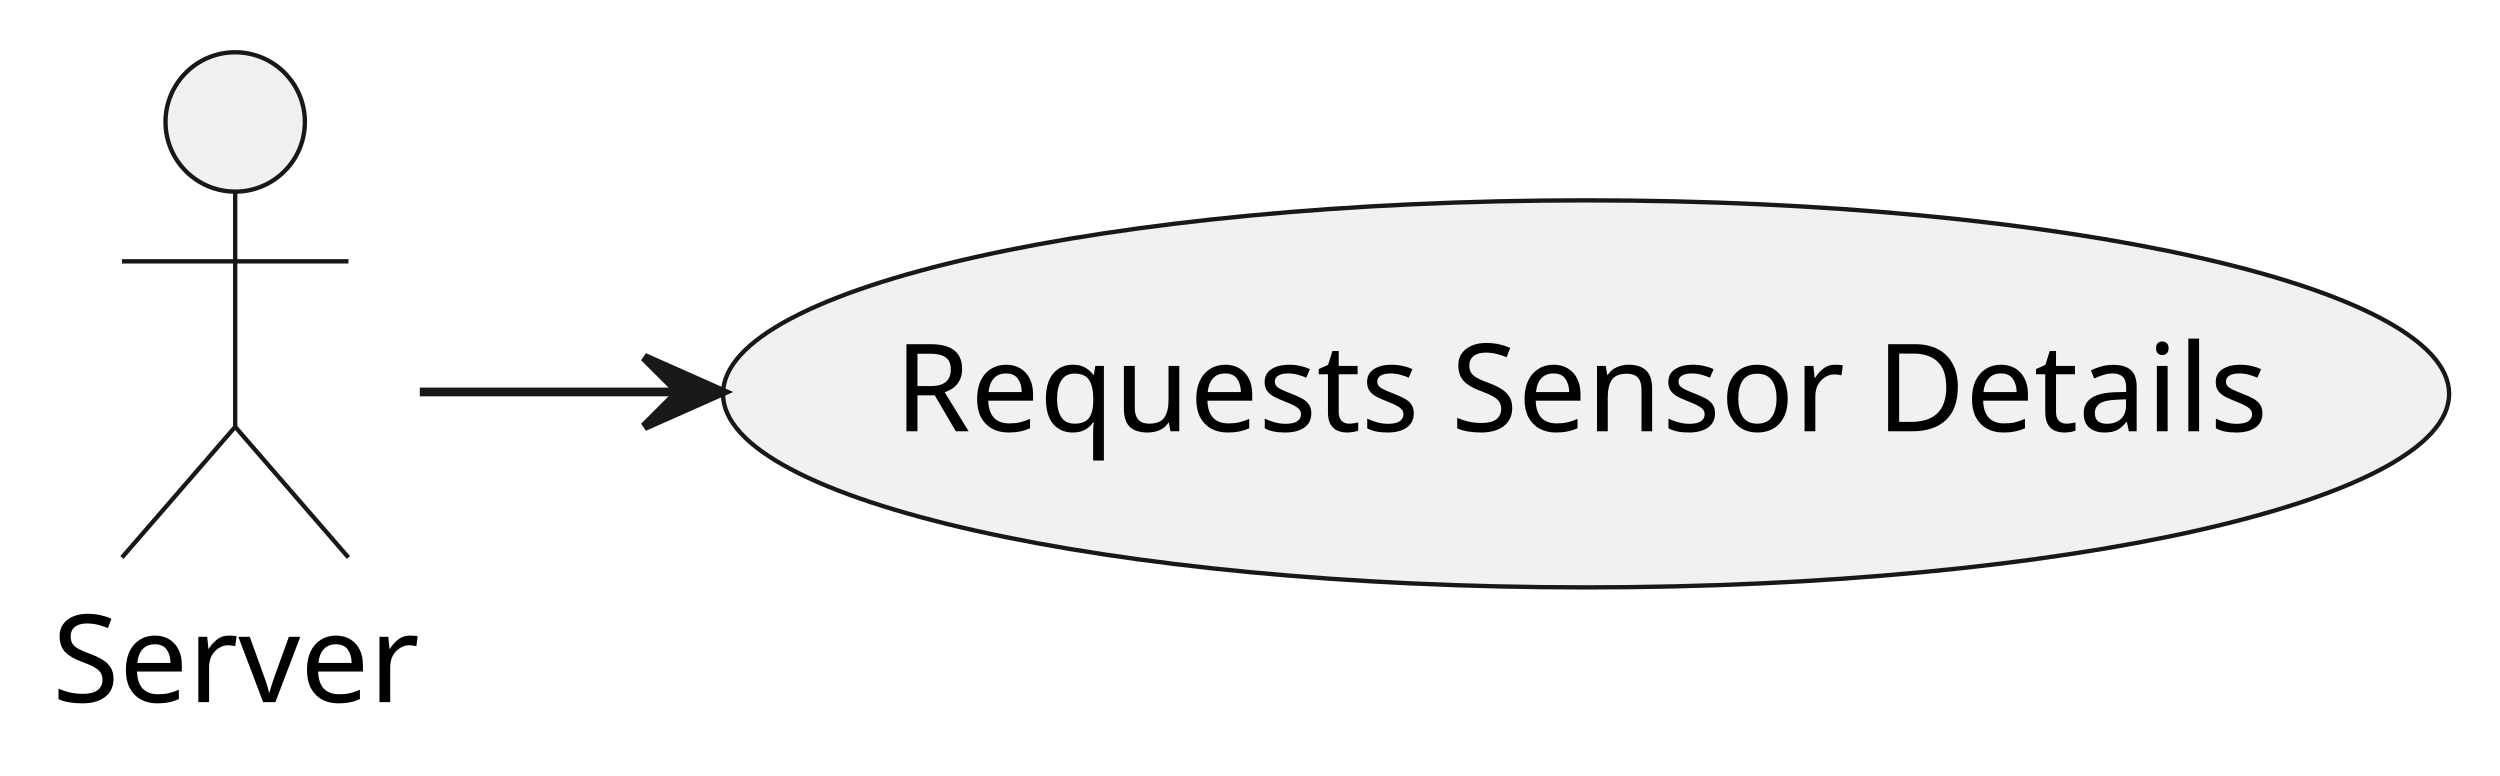
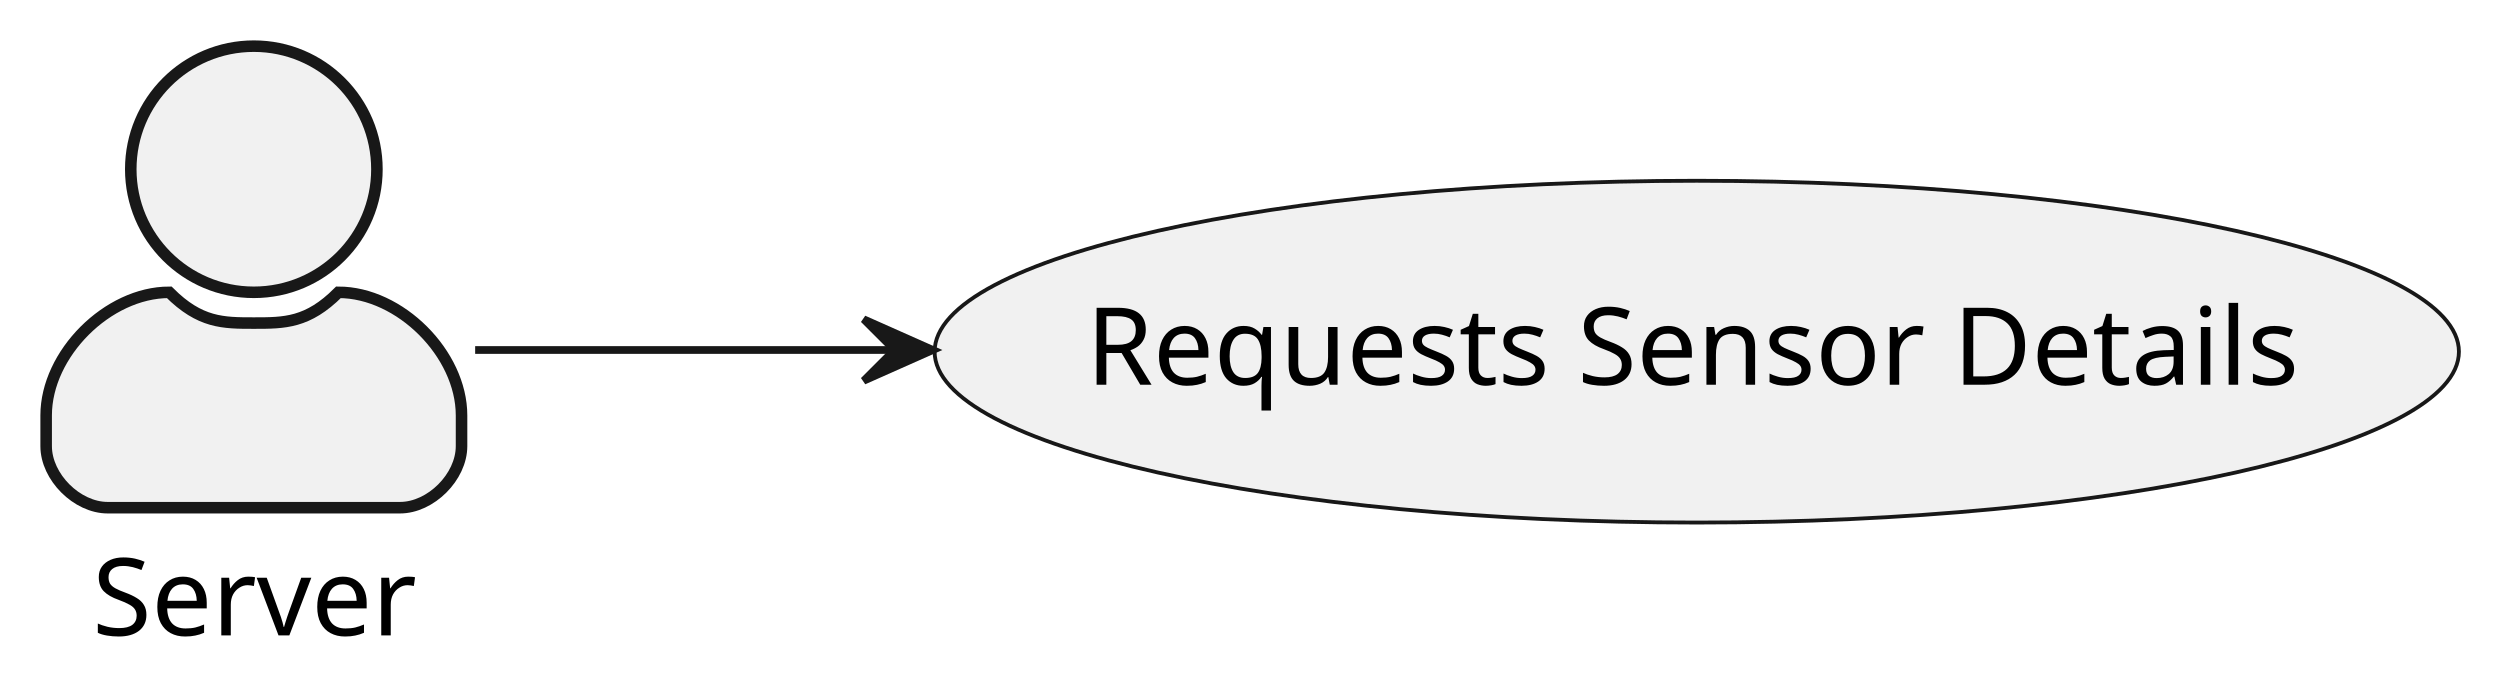
- <svg xmlns="http://www.w3.org/2000/svg" contentStyleType="text/css" height="89px" preserveAspectRatio="none" style="width:287px;height:89px;background:#FFFFFF;" version="1.1" viewBox="0 0 287 89" width="287px" zoomAndPan="magnify">
+ <svg xmlns="http://www.w3.org/2000/svg" contentStyleType="text/css" height="91px" preserveAspectRatio="none" style="width:325px;height:91px;background:#FFFFFF;" version="1.1" viewBox="0 0 325 91" width="325px" zoomAndPan="magnify">
  <defs />
  <g>
    <g id="elem_Server">
-       <ellipse cx="27" cy="14" fill="#F1F1F1" rx="8" ry="8" style="stroke:#181818;stroke-width:0.5;" />
-       <path d="M27,22 L27,49 M14,30 L40,30 M27,49 L14,64 M27,49 L40,64 " fill="none" style="stroke:#181818;stroke-width:0.5;" />
-       <text fill="#000000" font-family="sans-serif" font-size="14" lengthAdjust="spacing" textLength="42" x="6" y="80.607">Server</text>
+       <ellipse cx="33" cy="22" fill="#F1F1F1" rx="16" ry="16" style="stroke:#181818;stroke-width:1.5;" />
+       <path d="M33,42 C37,42 40,42 44,38 C52,38 60,46 60,54 L60,58 C60,62 56,66 52,66 L14,66 C10,66 6,62 6,58 L6,54 C6,46 14,38 22,38 C26,42 29,42 33,42 " fill="#F1F1F1" style="stroke:#181818;stroke-width:1.5;" />
+       <text fill="#000000" font-family="sans-serif" font-size="14" lengthAdjust="spacing" textLength="42" x="12" y="82.607">Server</text>
    </g>
    <g id="elem_Requests Sensor Details">
-       <ellipse cx="182.08" cy="45.216" fill="#F1F1F1" rx="99.08" ry="22.216" style="stroke:#181818;stroke-width:0.5;" />
-       <text fill="#000000" font-family="sans-serif" font-size="14" lengthAdjust="spacing" textLength="156" x="102.698" y="49.511">Requests Sensor Details</text>
+       <ellipse cx="220.58" cy="45.716" fill="#F1F1F1" rx="99.08" ry="22.216" style="stroke:#181818;stroke-width:0.5;" />
+       <text fill="#000000" font-family="sans-serif" font-size="14" lengthAdjust="spacing" textLength="156" x="141.198" y="50.011">Requests Sensor Details</text>
    </g>
    <g id="link_Server_Requests Sensor Details">
-       <path d="M48.19,45 C58.06,45 67.92,45 77.79,45 " fill="none" id="Server-to-Requests Sensor Details" style="stroke:#181818;stroke-width:1.0;" />
-       <polygon fill="#181818" points="82.95,45,73.95,41,77.95,45,73.95,49,82.95,45" style="stroke:#181818;stroke-width:1.0;" />
+       <path d="M61.77,45.5 C76.68,45.5 96.09,45.5 116.17,45.5 " fill="none" id="Server-to-Requests Sensor Details" style="stroke:#181818;stroke-width:1.0;" />
+       <polygon fill="#181818" points="121.28,45.5,112.28,41.5,116.28,45.5,112.28,49.5,121.28,45.5" style="stroke:#181818;stroke-width:1.0;" />
    </g>
  </g>
</svg>
